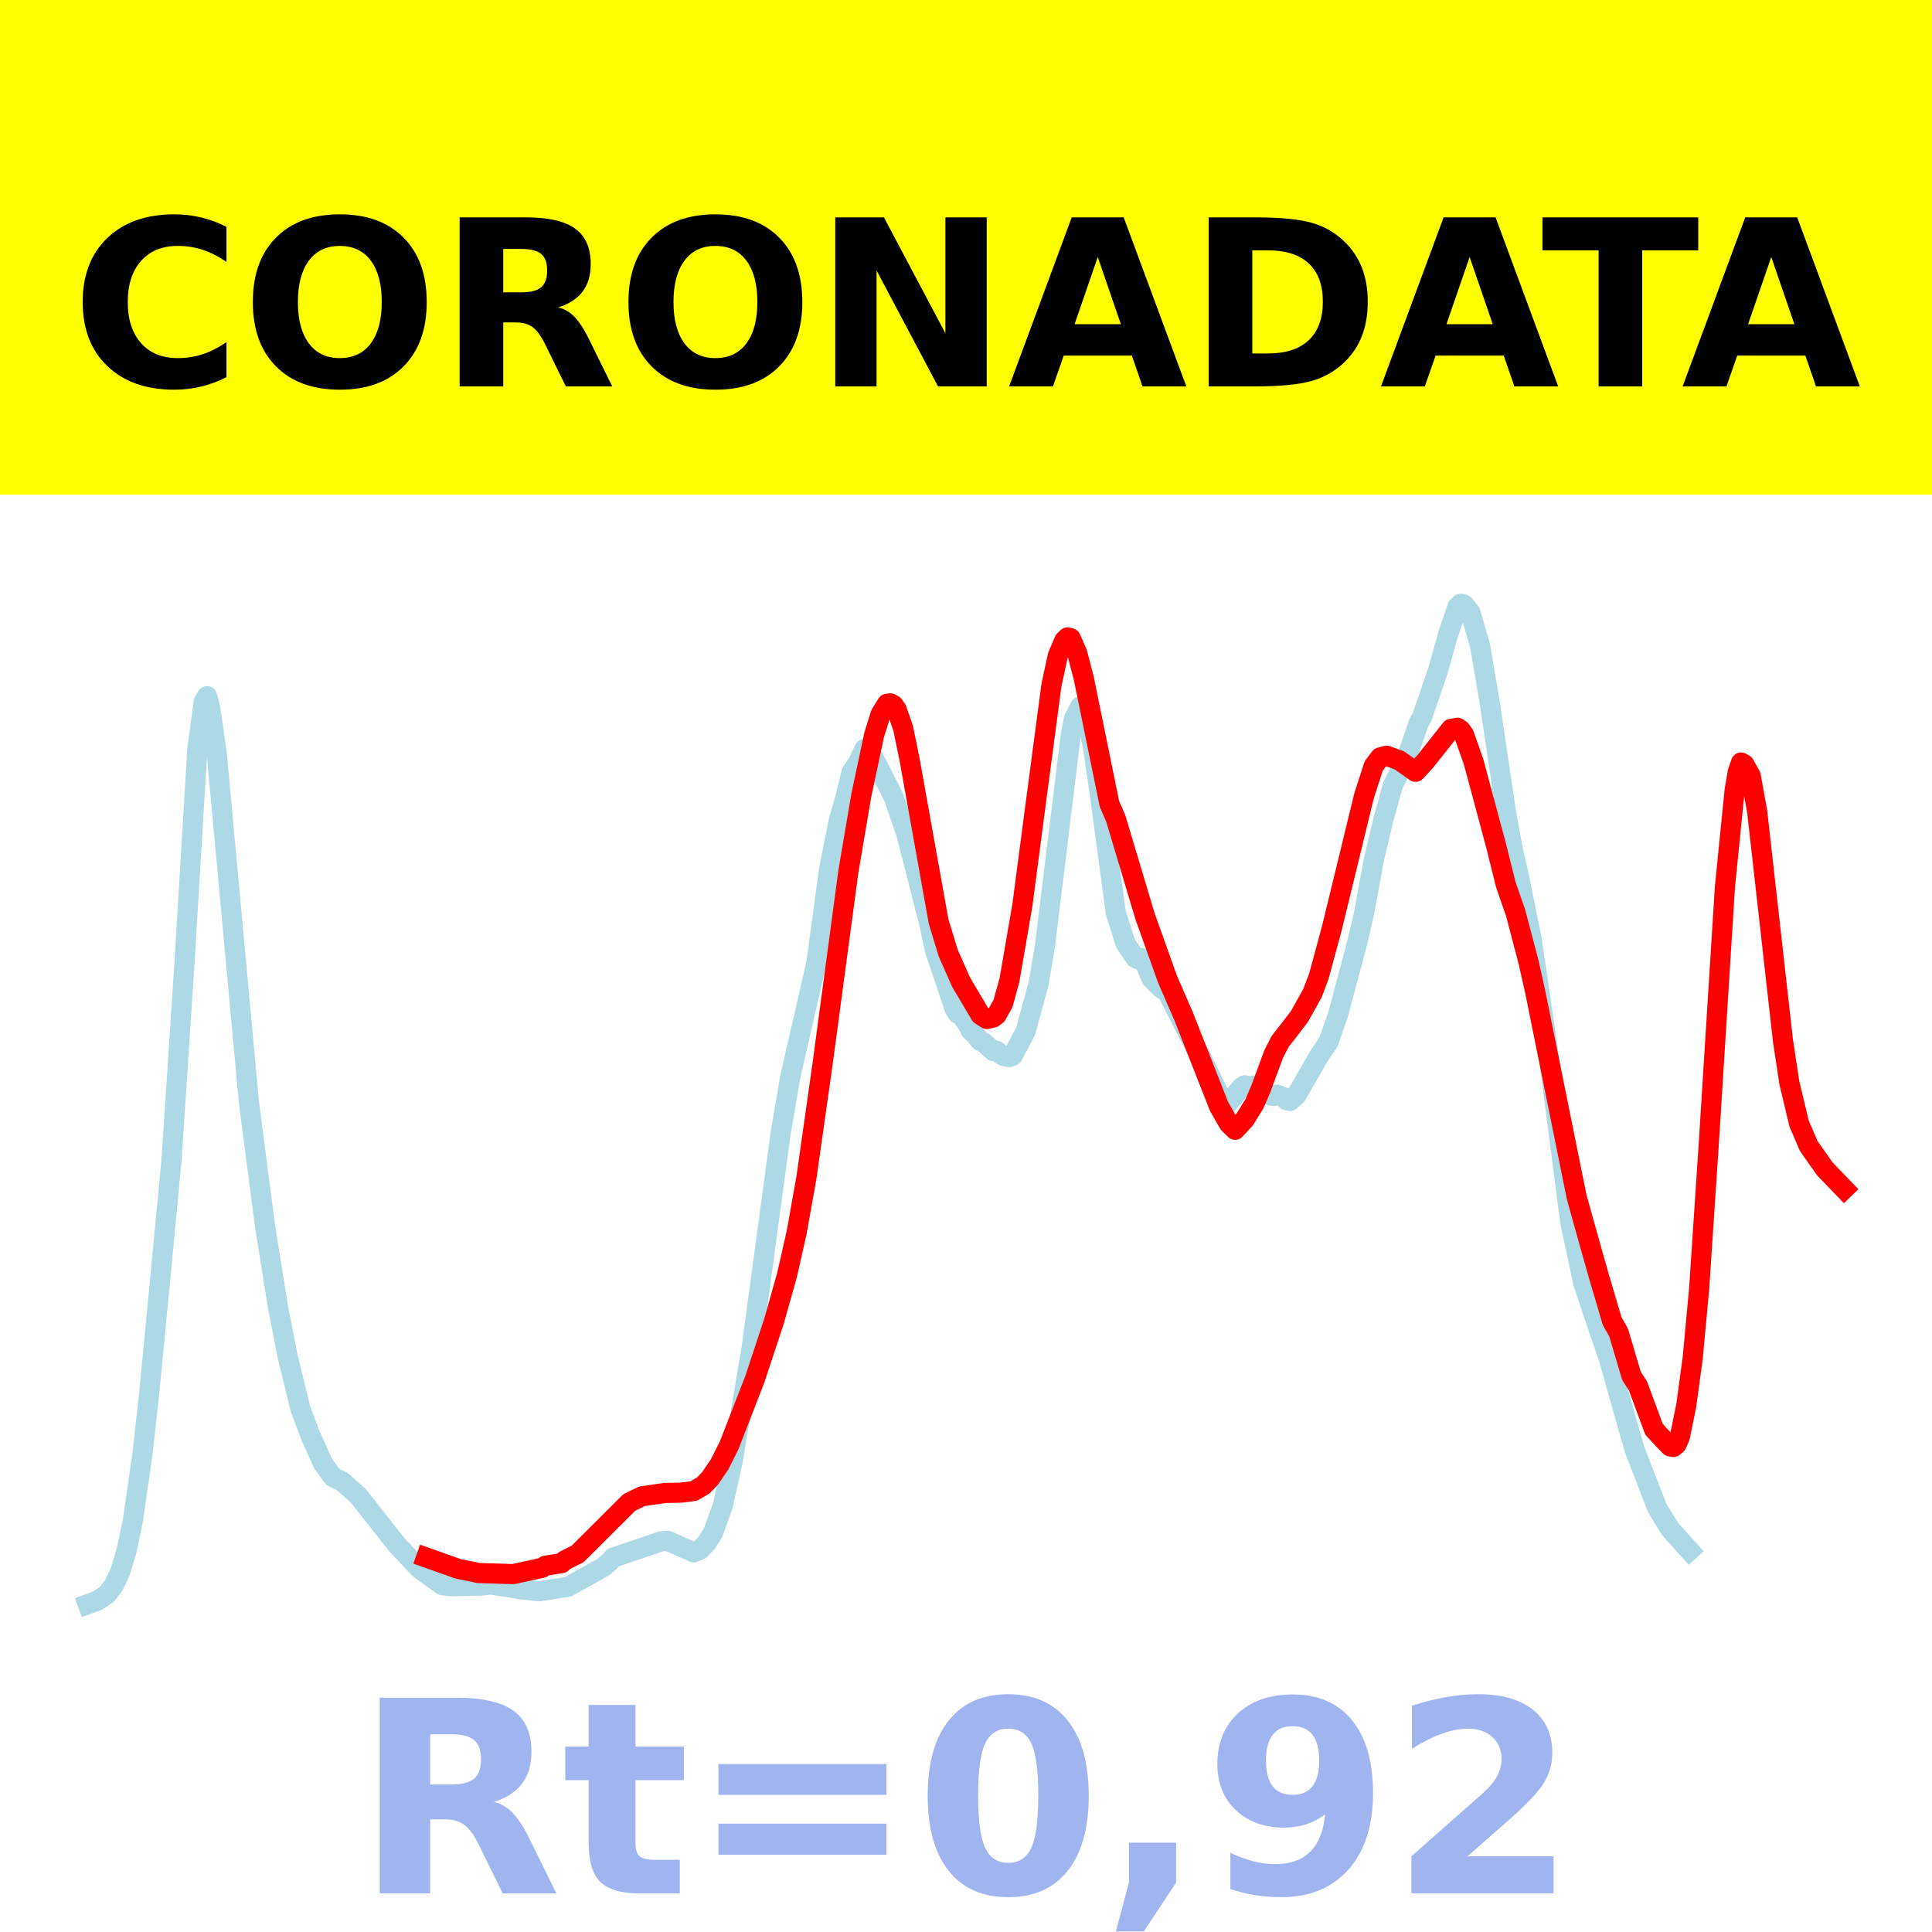
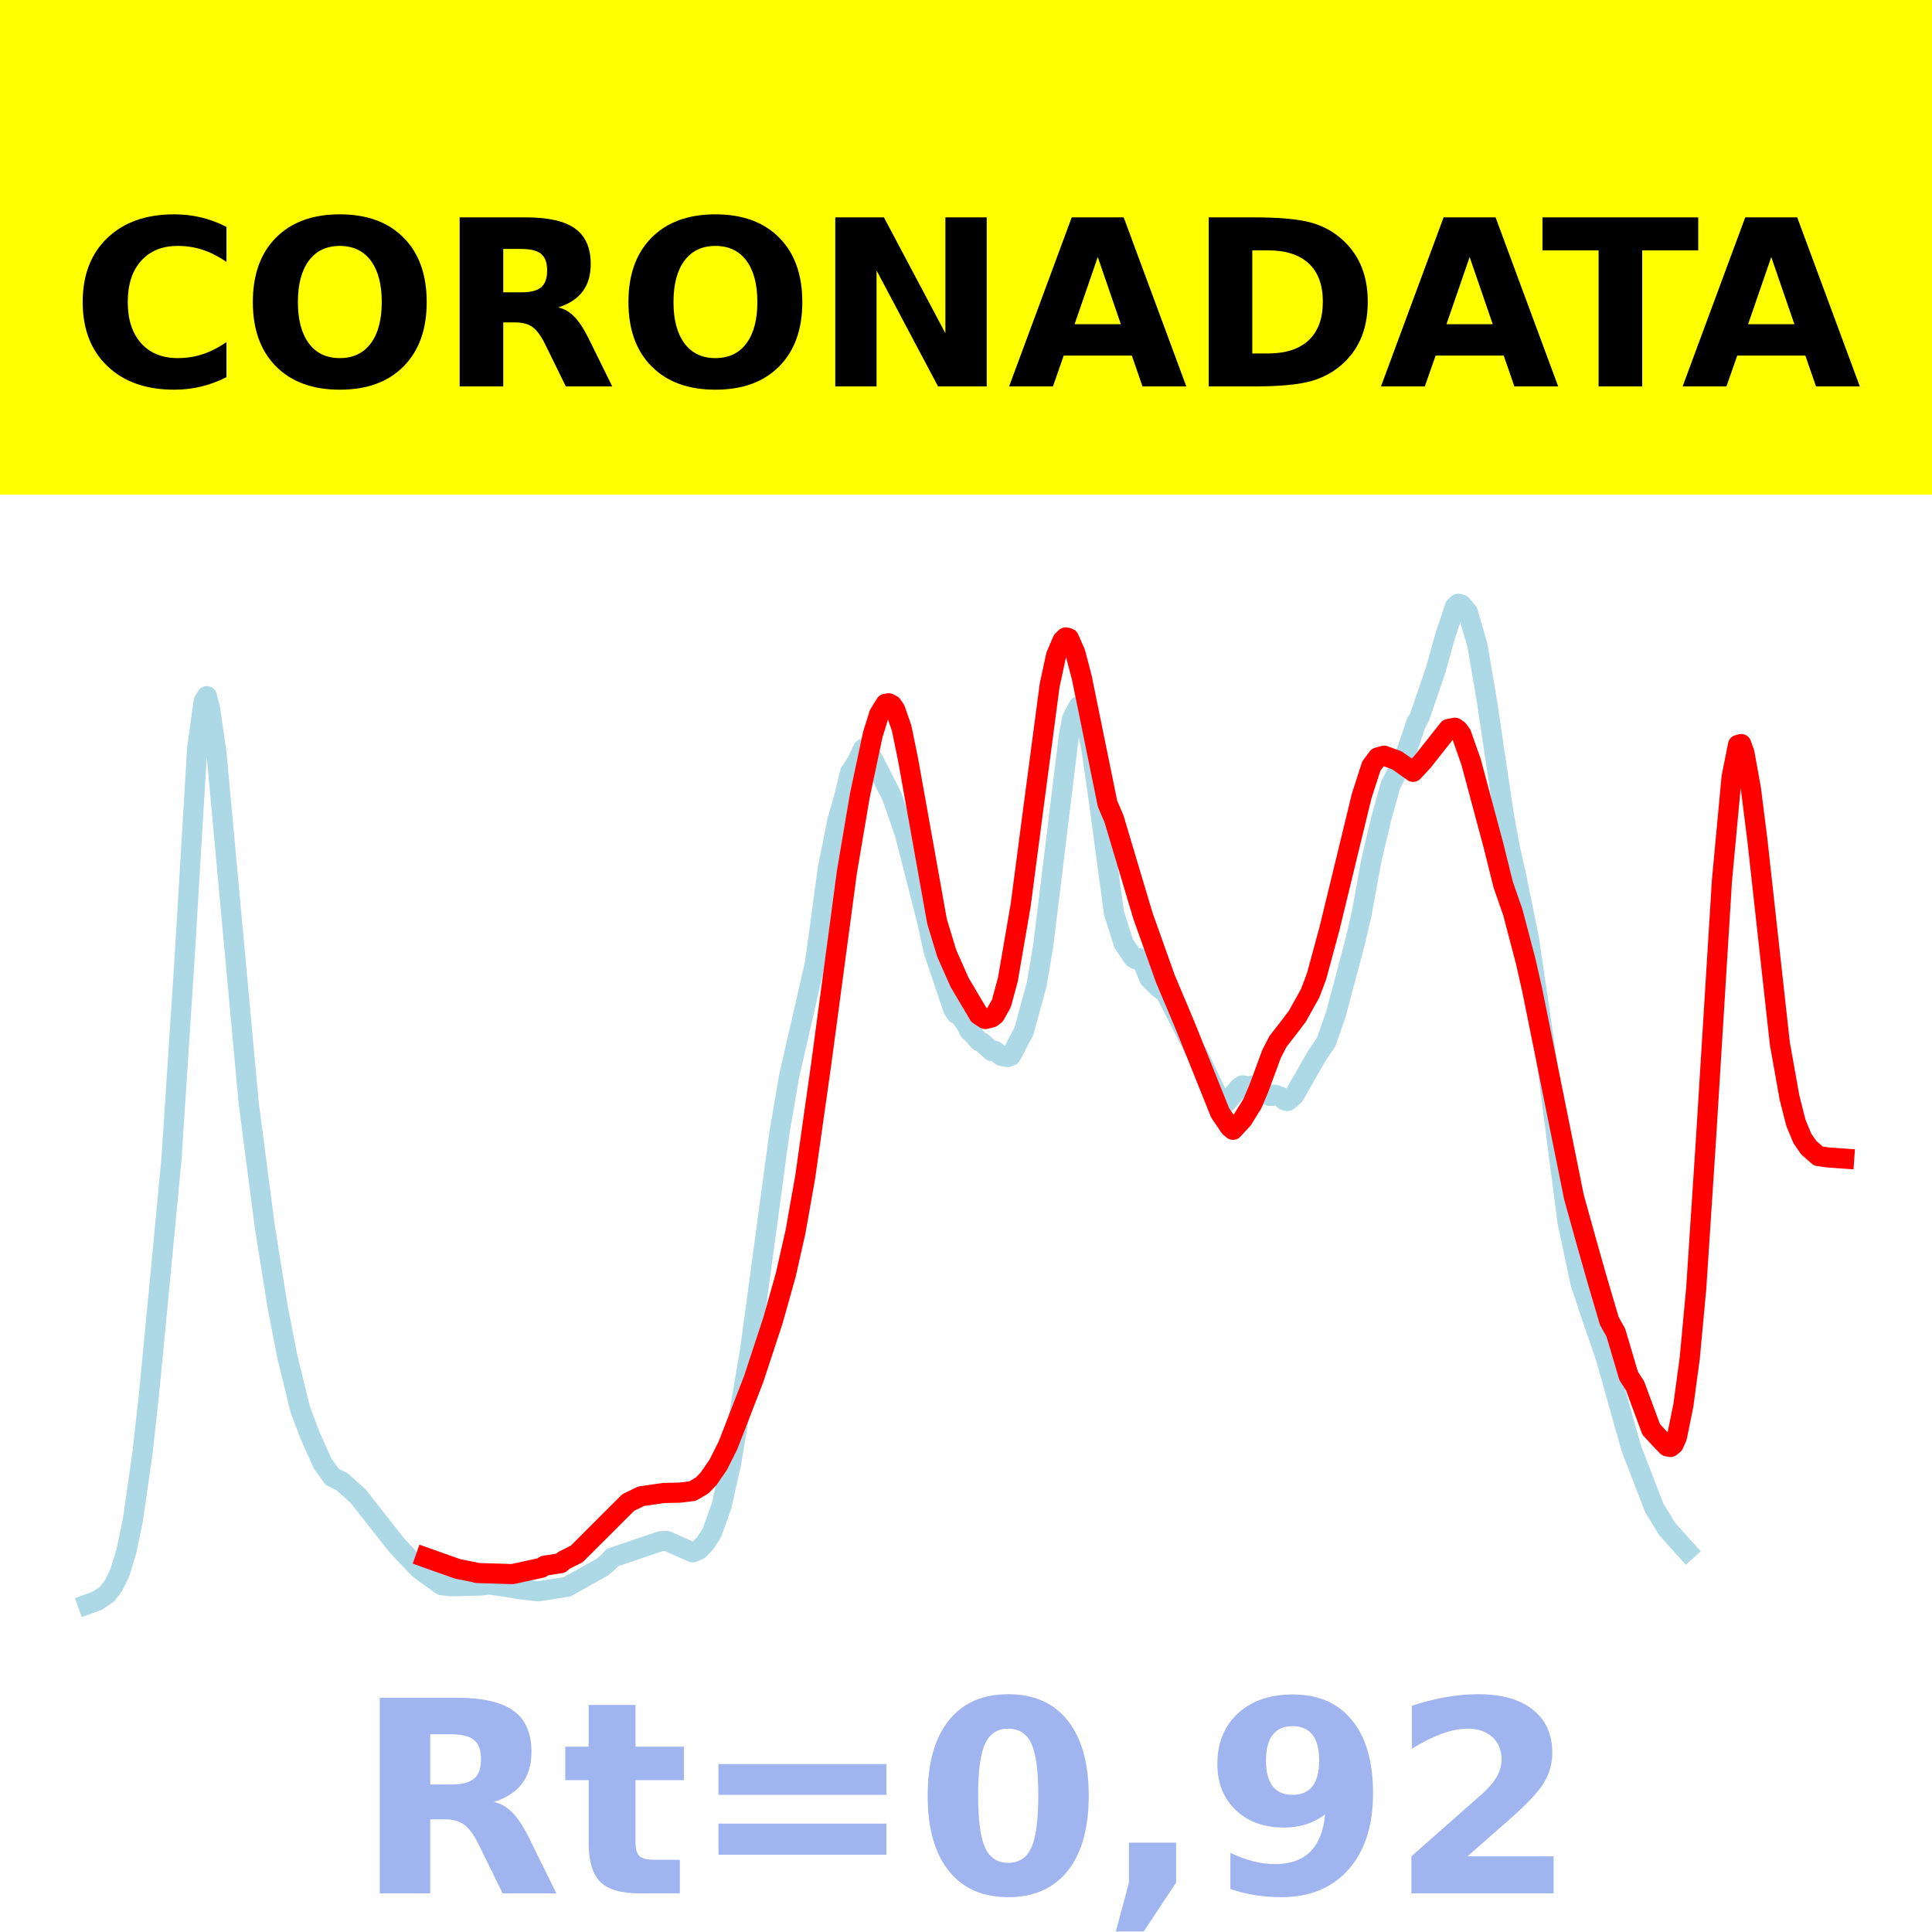
<svg xmlns="http://www.w3.org/2000/svg" xmlns:xlink="http://www.w3.org/1999/xlink" height="144pt" version="1.1" viewBox="0 0 144 144" width="144pt">
  <defs>
    <style type="text/css">*{stroke-linecap:butt;stroke-linejoin:round;}</style>
  </defs>
  <g id="figure_1">
    <g id="patch_1">
      <path d="M 0 144  L 144 144  L 144 0  L 0 0  z " style="fill:#ffffff;" />
    </g>
    <g id="axes_1">
      <g id="patch_2">
        <path d="M 0 144  L 144 144  L 144 0  L 0 0  z " style="fill:#ffffff;" />
      </g>
      <g id="line2d_1">
-         <path clip-path="url(#p6e0336976d)" d="M 6.545 119.565  L 7.266 119.304  L 7.987 118.81  L 8.467 118.177  L 8.947 117.191  L 9.428 115.6  L 9.908 113.303  L 10.629 108.3  L 11.109 103.954  L 11.83 96.491  L 12.791 86.401  L 13.751 71.75  L 14.712 55.78  L 15.193 52.276  L 15.433 51.885  L 15.673 52.803  L 16.153 56.142  L 18.555 82.173  L 19.756 91.395  L 20.717 97.397  L 21.438 101.093  L 22.399 105.023  L 23.119 106.944  L 24.08 109.089  L 24.801 110.081  L 25.521 110.434  L 26.722 111.506  L 29.605 115.168  L 31.286 116.941  L 32.967 118.15  L 33.688 118.23  L 35.85 118.178  L 36.57 118.099  L 38.012 118.318  L 38.732 118.444  L 40.173 118.608  L 42.335 118.271  L 44.977 116.794  L 45.458 116.378  L 45.698 116.099  L 49.301 114.876  L 49.781 114.852  L 51.703 115.703  L 52.183 115.502  L 52.664 115.005  L 53.144 114.243  L 53.865 112.248  L 54.585 109.041  L 56.027 100.429  L 58.188 84.442  L 58.909 80.226  L 60.831 71.855  L 61.311 68.378  L 61.791 64.799  L 62.512 61.19  L 62.992 59.516  L 63.473 57.554  L 63.953 56.835  L 64.434 55.819  L 64.674 55.922  L 65.154 56.548  L 66.595 59.385  L 67.556 62.152  L 69.238 68.747  L 69.718 70.94  L 70.198 72.348  L 71.159 75.205  L 71.4 75.569  L 71.64 75.672  L 72.12 76.336  L 72.36 76.831  L 72.6 77.034  L 73.081 77.596  L 73.321 77.698  L 74.042 78.342  L 74.282 78.323  L 74.762 78.698  L 75.243 78.791  L 75.483 78.687  L 76.444 76.864  L 77.405 73.334  L 77.885 70.497  L 79.807 54.797  L 80.047 53.561  L 80.527 52.642  L 80.767 52.838  L 81.008 53.383  L 81.488 55.841  L 81.968 59.153  L 83.169 68.057  L 83.89 70.315  L 84.611 71.385  L 84.851 71.514  L 85.091 71.413  L 85.331 71.771  L 85.812 72.927  L 86.532 73.643  L 87.013 73.973  L 89.174 78.221  L 89.415 78.541  L 91.096 82.06  L 91.336 82.203  L 91.576 82.166  L 92.537 81.038  L 92.777 80.892  L 93.258 80.998  L 93.498 80.904  L 93.978 81.097  L 94.699 81.654  L 94.939 81.685  L 95.179 81.595  L 95.66 81.77  L 95.9 82.007  L 96.14 82.062  L 96.621 81.654  L 98.302 78.72  L 99.023 77.652  L 99.743 75.582  L 101.184 70.168  L 101.665 68.099  L 102.385 64.137  L 103.106 61.097  L 103.827 58.502  L 104.787 56.645  L 105.268 55.273  L 105.748 53.863  L 105.988 53.459  L 107.189 49.945  L 107.91 47.364  L 108.631 45.213  L 108.871 45  L 109.111 45.054  L 109.591 45.627  L 110.312 48.11  L 111.033 52.359  L 112.234 60.434  L 112.714 63.113  L 113.194 65.247  L 114.155 69.981  L 115.356 78.124  L 117.038 91.083  L 117.998 95.593  L 118.719 97.781  L 119.92 101.278  L 121.361 106.407  L 121.842 108.066  L 123.523 112.411  L 124.484 113.969  L 125.925 115.57  L 125.925 115.57  " style="fill:none;stroke:#add8e6;stroke-linecap:square;stroke-width:1.5;" />
+         <path clip-path="url(#p6394bc7b7e)" d="M 6.545 119.565  L 7.265 119.304  L 7.984 118.81  L 8.464 118.177  L 8.943 117.191  L 9.423 115.6  L 9.902 113.303  L 10.621 108.3  L 11.101 103.954  L 11.82 96.491  L 12.779 86.401  L 13.738 71.75  L 14.697 55.78  L 15.177 52.276  L 15.417 51.885  L 15.656 52.803  L 16.136 56.142  L 18.533 82.173  L 19.732 91.395  L 20.691 97.397  L 21.411 101.093  L 22.37 105.023  L 23.089 106.944  L 24.048 109.089  L 24.767 110.081  L 25.487 110.434  L 26.685 111.506  L 29.562 115.168  L 31.241 116.941  L 32.919 118.15  L 33.638 118.23  L 35.796 118.178  L 36.515 118.099  L 37.954 118.318  L 38.673 118.444  L 40.112 118.608  L 42.27 118.271  L 44.907 116.794  L 45.387 116.378  L 45.626 116.099  L 49.223 114.876  L 49.702 114.852  L 51.62 115.703  L 52.1 115.502  L 52.579 115.005  L 53.059 114.243  L 53.778 112.248  L 54.498 109.041  L 55.936 100.429  L 58.094 84.442  L 58.813 80.226  L 60.731 71.855  L 61.211 68.378  L 61.69 64.799  L 62.41 61.19  L 62.889 59.516  L 63.369 57.554  L 63.848 56.835  L 64.328 55.819  L 64.567 55.922  L 65.047 56.548  L 66.486 59.385  L 67.445 62.152  L 69.123 68.747  L 69.602 70.94  L 70.082 72.348  L 71.041 75.205  L 71.281 75.569  L 71.52 75.672  L 72 76.336  L 72.24 76.831  L 72.48 77.034  L 72.959 77.596  L 73.199 77.698  L 73.918 78.342  L 74.158 78.323  L 74.637 78.698  L 75.117 78.791  L 75.357 78.687  L 76.316 76.864  L 77.275 73.334  L 77.754 70.497  L 79.672 54.797  L 79.912 53.561  L 80.392 52.642  L 80.631 52.838  L 80.871 53.383  L 81.351 55.841  L 81.83 59.153  L 83.029 68.057  L 83.748 70.315  L 84.468 71.385  L 84.707 71.514  L 84.947 71.413  L 85.187 71.771  L 85.666 72.927  L 86.386 73.643  L 86.865 73.973  L 89.023 78.221  L 89.263 78.541  L 90.941 82.06  L 91.181 82.203  L 91.421 82.166  L 92.38 81.038  L 92.619 80.892  L 93.099 80.998  L 93.339 80.904  L 93.818 81.097  L 94.537 81.654  L 94.777 81.685  L 95.017 81.595  L 95.497 81.77  L 95.736 82.007  L 95.976 82.062  L 96.456 81.654  L 98.134 78.72  L 98.853 77.652  L 99.572 75.582  L 101.011 70.168  L 101.491 68.099  L 102.21 64.137  L 102.929 61.097  L 103.648 58.502  L 104.607 56.645  L 105.087 55.273  L 105.566 53.863  L 105.806 53.459  L 107.005 49.945  L 107.724 47.364  L 108.444 45.213  L 108.683 45  L 108.923 45.054  L 109.403 45.627  L 110.122 48.11  L 110.841 52.359  L 112.04 60.434  L 112.519 63.113  L 112.999 65.247  L 113.958 69.981  L 115.157 78.124  L 116.835 91.083  L 117.794 95.593  L 118.513 97.781  L 119.712 101.278  L 121.151 106.407  L 121.63 108.066  L 123.309 112.411  L 124.268 113.969  L 125.706 115.57  L 125.706 115.57  " style="fill:none;stroke:#add8e6;stroke-linecap:square;stroke-width:1.5;" />
      </g>
      <g id="line2d_2">
-         <path clip-path="url(#p6e0336976d)" d="M 31.766 116.088  L 34.168 116.94  L 35.369 117.176  L 35.61 117.242  L 38.252 117.325  L 40.414 116.854  L 40.654 116.697  L 41.855 116.509  L 42.095 116.301  L 43.056 115.819  L 46.899 111.988  L 47.86 111.522  L 49.541 111.278  L 50.742 111.254  L 51.703 111.136  L 52.424 110.712  L 52.904 110.214  L 53.625 109.166  L 54.345 107.73  L 56.267 102.785  L 57.708 98.414  L 58.669 94.996  L 59.389 91.806  L 60.11 87.748  L 61.311 79.289  L 63.233 64.961  L 64.193 59.297  L 65.154 54.772  L 65.635 53.232  L 66.115 52.457  L 66.355 52.42  L 66.595 52.547  L 66.836 52.891  L 67.316 54.282  L 67.796 56.623  L 69.958 68.681  L 70.679 71.046  L 71.64 73.216  L 73.081 75.646  L 73.561 75.952  L 74.042 75.834  L 74.282 75.648  L 74.762 74.791  L 75.243 73.028  L 76.204 67.456  L 77.164 60.142  L 78.365 51.084  L 78.846 48.855  L 79.326 47.742  L 79.566 47.509  L 79.807 47.574  L 80.287 48.669  L 80.767 50.502  L 82.689 59.909  L 83.169 61.022  L 85.331 68.254  L 87.013 72.966  L 88.214 75.734  L 90.856 82.459  L 91.576 83.727  L 92.057 84.208  L 92.777 83.432  L 93.498 82.268  L 93.978 81.147  L 94.939 78.547  L 95.42 77.617  L 96.14 76.698  L 96.861 75.748  L 97.822 74.029  L 98.302 72.752  L 99.263 69.205  L 101.665 59.327  L 102.385 57.098  L 102.866 56.457  L 103.346 56.325  L 104.307 56.678  L 105.508 57.527  L 106.229 56.753  L 108.15 54.331  L 108.631 54.241  L 108.871 54.407  L 109.111 54.735  L 109.832 56.779  L 111.513 63.043  L 112.234 65.94  L 112.954 68.002  L 113.915 71.655  L 114.395 73.778  L 117.518 89.231  L 118.479 92.676  L 119.199 95.214  L 120.16 98.469  L 120.641 99.316  L 121.601 102.551  L 122.082 103.294  L 123.283 106.534  L 124.003 107.316  L 124.484 107.806  L 124.724 107.849  L 124.964 107.656  L 125.204 107.113  L 125.685 104.754  L 126.165 101.207  L 126.646 96.032  L 127.366 85.198  L 128.567 66.093  L 129.288 58.914  L 129.528 57.508  L 129.768 56.834  L 130.008 56.965  L 130.489 57.83  L 130.969 60.483  L 131.69 66.887  L 132.891 77.568  L 133.371 80.717  L 134.092 83.737  L 134.812 85.418  L 136.013 87.122  L 137.455 88.62  L 137.455 88.62  " style="fill:none;stroke:#ff0000;stroke-linecap:square;stroke-width:1.5;" />
+         <path clip-path="url(#p6394bc7b7e)" d="M 31.72 116.088  L 34.118 116.94  L 35.317 117.176  L 35.556 117.242  L 38.194 117.325  L 40.352 116.854  L 40.591 116.697  L 41.79 116.509  L 42.03 116.301  L 42.989 115.819  L 46.825 111.988  L 47.784 111.522  L 49.463 111.278  L 50.661 111.254  L 51.62 111.136  L 52.34 110.712  L 52.819 110.214  L 53.538 109.166  L 54.258 107.73  L 56.176 102.785  L 57.614 98.414  L 58.573 94.996  L 59.293 91.806  L 60.012 87.748  L 61.211 79.289  L 63.129 64.961  L 64.088 59.297  L 65.047 54.772  L 65.526 53.232  L 66.006 52.457  L 66.246 52.42  L 66.486 52.547  L 66.725 52.891  L 67.205 54.282  L 67.684 56.623  L 69.842 68.681  L 70.561 71.046  L 71.52 73.216  L 72.959 75.646  L 73.439 75.952  L 73.918 75.834  L 74.158 75.648  L 74.637 74.791  L 75.117 73.028  L 76.076 67.456  L 77.035 60.142  L 78.234 51.084  L 78.713 48.855  L 79.193 47.742  L 79.433 47.509  L 79.672 47.574  L 80.152 48.669  L 80.631 50.502  L 82.549 59.909  L 83.029 61.022  L 85.187 68.254  L 86.865 72.966  L 88.304 76.374  L 90.941 82.946  L 91.66 84.006  L 91.9 84.208  L 92.619 83.432  L 93.339 82.268  L 93.818 81.147  L 94.777 78.547  L 95.257 77.617  L 95.976 76.698  L 96.695 75.748  L 97.654 74.029  L 98.134 72.752  L 99.093 69.205  L 101.491 59.327  L 102.21 57.098  L 102.689 56.457  L 103.169 56.325  L 104.128 56.678  L 105.327 57.527  L 106.046 56.753  L 107.964 54.331  L 108.444 54.241  L 108.683 54.407  L 108.923 54.735  L 109.642 56.779  L 111.321 63.043  L 112.04 65.94  L 112.759 68.002  L 113.718 71.655  L 114.198 73.778  L 117.315 89.231  L 118.274 92.676  L 118.993 95.214  L 119.952 98.469  L 120.432 99.316  L 121.391 102.551  L 121.87 103.294  L 123.069 106.534  L 123.788 107.316  L 124.268 107.806  L 124.507 107.849  L 124.747 107.656  L 124.987 107.113  L 125.467 104.754  L 125.946 101.207  L 126.426 96.032  L 127.145 85.061  L 128.344 65.631  L 129.063 57.914  L 129.542 55.521  L 129.782 55.458  L 130.022 56.125  L 130.501 58.774  L 130.981 62.58  L 132.659 77.775  L 133.379 81.811  L 133.858 83.695  L 134.338 84.853  L 134.817 85.543  L 135.536 86.17  L 136.256 86.271  L 137.455 86.355  L 137.455 86.355  " style="fill:none;stroke:#ff0000;stroke-linecap:square;stroke-width:1.5;" />
      </g>
      <g id="patch_3">
        <path d="M 0 144  L 0 0  " style="fill:none;stroke:#ffffff;stroke-linecap:square;stroke-linejoin:miter;stroke-width:0.8;" />
      </g>
      <g id="patch_4">
        <path d="M 144 144  L 144 0  " style="fill:none;stroke:#ffffff;stroke-linecap:square;stroke-linejoin:miter;stroke-width:0.8;" />
      </g>
      <g id="patch_5">
        <path d="M 0 144  L 144 144  " style="fill:none;stroke:#ffffff;stroke-linecap:square;stroke-linejoin:miter;stroke-width:0.8;" />
      </g>
      <g id="patch_6">
        <path d="M 0 0  L 144 0  " style="fill:none;stroke:#ffffff;stroke-linecap:square;stroke-linejoin:miter;stroke-width:0.8;" />
      </g>
    </g>
    <g id="text_1">
      <g id="patch_7">
        <path d="M -64.848 36.368  L 208.848 36.368  L 208.848 -7.654  L -64.848 -7.654  z " style="fill:#ffff00;stroke:#ffff00;stroke-linejoin:miter;" />
      </g>
      <g transform="translate(72 9.45018)scale(0.1728 -0.1728)" />
      <g transform="translate(-60.87375 28.8)scale(0.1728 -0.1728)">
        <defs>
          <path id="DejaVuSans-Bold-32" />
          <path d="M 67 4  Q 61.812 1.312 56.203 -0.047  Q 50.594 -1.422 44.484 -1.422  Q 26.266 -1.422 15.625 8.766  Q 4.984 18.953 4.984 36.375  Q 4.984 53.859 15.625 64.031  Q 26.266 74.219 44.484 74.219  Q 50.594 74.219 56.203 72.844  Q 61.812 71.484 67 68.797  L 67 53.719  Q 61.766 57.281 56.688 58.938  Q 51.609 60.594 46 60.594  Q 35.938 60.594 30.172 54.141  Q 24.422 47.703 24.422 36.375  Q 24.422 25.094 30.172 18.641  Q 35.938 12.203 46 12.203  Q 51.609 12.203 56.688 13.859  Q 61.766 15.531 67 19.094  z " id="DejaVuSans-Bold-67" />
          <path d="M 42.484 60.594  Q 33.891 60.594 29.156 54.25  Q 24.422 47.906 24.422 36.375  Q 24.422 24.906 29.156 18.547  Q 33.891 12.203 42.484 12.203  Q 51.125 12.203 55.859 18.547  Q 60.594 24.906 60.594 36.375  Q 60.594 47.906 55.859 54.25  Q 51.125 60.594 42.484 60.594  z M 42.484 74.219  Q 60.062 74.219 70.016 64.156  Q 79.984 54.109 79.984 36.375  Q 79.984 18.703 70.016 8.641  Q 60.062 -1.422 42.484 -1.422  Q 24.953 -1.422 14.969 8.641  Q 4.984 18.703 4.984 36.375  Q 4.984 54.109 14.969 64.156  Q 24.953 74.219 42.484 74.219  z " id="DejaVuSans-Bold-79" />
          <path d="M 35.891 40.578  Q 41.797 40.578 44.359 42.766  Q 46.922 44.969 46.922 50  Q 46.922 54.984 44.359 57.125  Q 41.797 59.281 35.891 59.281  L 27.984 59.281  L 27.984 40.578  z M 27.984 27.594  L 27.984 0  L 9.188 0  L 9.188 72.906  L 37.891 72.906  Q 52.297 72.906 59 68.062  Q 65.719 63.234 65.719 52.781  Q 65.719 45.562 62.219 40.922  Q 58.734 36.281 51.703 34.078  Q 55.562 33.203 58.609 30.094  Q 61.672 27 64.797 20.703  L 75 0  L 54.984 0  L 46.094 18.109  Q 43.406 23.578 40.641 25.578  Q 37.891 27.594 33.297 27.594  z " id="DejaVuSans-Bold-82" />
          <path d="M 9.188 72.906  L 30.172 72.906  L 56.688 22.906  L 56.688 72.906  L 74.516 72.906  L 74.516 0  L 53.516 0  L 27 50  L 27 0  L 9.188 0  z " id="DejaVuSans-Bold-78" />
          <path d="M 53.422 13.281  L 24.031 13.281  L 19.391 0  L 0.484 0  L 27.484 72.906  L 49.906 72.906  L 76.906 0  L 58.016 0  z M 28.719 26.812  L 48.688 26.812  L 38.719 55.812  z " id="DejaVuSans-Bold-65" />
          <path d="M 27.984 58.688  L 27.984 14.203  L 34.719 14.203  Q 46.234 14.203 52.312 19.922  Q 58.406 25.641 58.406 36.531  Q 58.406 47.359 52.344 53.016  Q 46.297 58.688 34.719 58.688  z M 9.188 72.906  L 29 72.906  Q 45.609 72.906 53.734 70.531  Q 61.859 68.172 67.672 62.5  Q 72.797 57.562 75.281 51.109  Q 77.781 44.672 77.781 36.531  Q 77.781 28.266 75.281 21.797  Q 72.797 15.328 67.672 10.406  Q 61.812 4.734 53.609 2.359  Q 45.406 0 29 0  L 9.188 0  z " id="DejaVuSans-Bold-68" />
          <path d="M 0.484 72.906  L 67.672 72.906  L 67.672 58.688  L 43.5 58.688  L 43.5 0  L 24.703 0  L 24.703 58.688  L 0.484 58.688  z " id="DejaVuSans-Bold-84" />
        </defs>
        <use xlink:href="#DejaVuSans-Bold-32" />
        <use x="34.814" xlink:href="#DejaVuSans-Bold-32" />
        <use x="69.629" xlink:href="#DejaVuSans-Bold-32" />
        <use x="104.443" xlink:href="#DejaVuSans-Bold-32" />
        <use x="139.258" xlink:href="#DejaVuSans-Bold-32" />
        <use x="174.072" xlink:href="#DejaVuSans-Bold-32" />
        <use x="208.887" xlink:href="#DejaVuSans-Bold-32" />
        <use x="243.701" xlink:href="#DejaVuSans-Bold-32" />
        <use x="278.516" xlink:href="#DejaVuSans-Bold-32" />
        <use x="313.33" xlink:href="#DejaVuSans-Bold-32" />
        <use x="348.145" xlink:href="#DejaVuSans-Bold-32" />
        <use x="382.959" xlink:href="#DejaVuSans-Bold-67" />
        <use x="456.348" xlink:href="#DejaVuSans-Bold-79" />
        <use x="541.357" xlink:href="#DejaVuSans-Bold-82" />
        <use x="618.359" xlink:href="#DejaVuSans-Bold-79" />
        <use x="703.369" xlink:href="#DejaVuSans-Bold-78" />
        <use x="787.061" xlink:href="#DejaVuSans-Bold-65" />
        <use x="864.453" xlink:href="#DejaVuSans-Bold-68" />
        <use x="947.461" xlink:href="#DejaVuSans-Bold-65" />
        <use x="1017.104" xlink:href="#DejaVuSans-Bold-84" />
        <use x="1077.566" xlink:href="#DejaVuSans-Bold-65" />
        <use x="1154.959" xlink:href="#DejaVuSans-Bold-32" />
        <use x="1189.773" xlink:href="#DejaVuSans-Bold-32" />
        <use x="1224.588" xlink:href="#DejaVuSans-Bold-32" />
        <use x="1259.402" xlink:href="#DejaVuSans-Bold-32" />
        <use x="1294.217" xlink:href="#DejaVuSans-Bold-32" />
        <use x="1329.031" xlink:href="#DejaVuSans-Bold-32" />
        <use x="1363.846" xlink:href="#DejaVuSans-Bold-32" />
        <use x="1398.66" xlink:href="#DejaVuSans-Bold-32" />
        <use x="1433.475" xlink:href="#DejaVuSans-Bold-32" />
        <use x="1468.289" xlink:href="#DejaVuSans-Bold-32" />
        <use x="1503.104" xlink:href="#DejaVuSans-Bold-32" />
      </g>
    </g>
    <g id="text_2">
      <g style="fill:#4169e1;opacity:0.5;" transform="translate(26.46875 141.12)scale(0.2 -0.2)">
        <defs>
          <path d="M 27.484 70.219  L 27.484 54.688  L 45.516 54.688  L 45.516 42.188  L 27.484 42.188  L 27.484 19  Q 27.484 15.188 29 13.844  Q 30.516 12.5 35.016 12.5  L 44 12.5  L 44 0  L 29 0  Q 18.656 0 14.328 4.312  Q 10.016 8.641 10.016 19  L 10.016 42.188  L 1.312 42.188  L 1.312 54.688  L 10.016 54.688  L 10.016 70.219  z " id="DejaVuSans-Bold-116" />
          <path d="M 10.594 48.188  L 73.188 48.188  L 73.188 36.719  L 10.594 36.719  z M 10.594 25.984  L 73.188 25.984  L 73.188 14.406  L 10.594 14.406  z " id="DejaVuSans-Bold-61" />
          <path d="M 46 36.531  Q 46 50.203 43.438 55.781  Q 40.875 61.375 34.812 61.375  Q 28.766 61.375 26.172 55.781  Q 23.578 50.203 23.578 36.531  Q 23.578 22.703 26.172 17.031  Q 28.766 11.375 34.812 11.375  Q 40.828 11.375 43.406 17.031  Q 46 22.703 46 36.531  z M 64.797 36.375  Q 64.797 18.266 56.984 8.422  Q 49.172 -1.422 34.812 -1.422  Q 20.406 -1.422 12.594 8.422  Q 4.781 18.266 4.781 36.375  Q 4.781 54.547 12.594 64.375  Q 20.406 74.219 34.812 74.219  Q 49.172 74.219 56.984 64.375  Q 64.797 54.547 64.797 36.375  z " id="DejaVuSans-Bold-48" />
          <path d="M 10.203 18.891  L 27.781 18.891  L 27.781 4  L 15.719 -14.203  L 5.328 -14.203  L 10.203 4  z " id="DejaVuSans-Bold-44" />
          <path d="M 10.016 1.609  L 10.016 15.094  Q 14.5 12.984 18.594 11.938  Q 22.703 10.891 26.703 10.891  Q 35.109 10.891 39.797 15.547  Q 44.484 20.219 45.312 29.391  Q 42 26.953 38.234 25.734  Q 34.469 24.516 30.078 24.516  Q 18.891 24.516 12.031 31.031  Q 5.172 37.547 5.172 48.188  Q 5.172 59.969 12.812 67.047  Q 20.453 74.125 33.297 74.125  Q 47.562 74.125 55.375 64.5  Q 63.188 54.891 63.188 37.312  Q 63.188 19.234 54.047 8.906  Q 44.922 -1.422 29 -1.422  Q 23.875 -1.422 19.188 -0.656  Q 14.5 0.094 10.016 1.609  z M 33.203 36.719  Q 38.141 36.719 40.625 39.906  Q 43.109 43.109 43.109 49.516  Q 43.109 55.859 40.625 59.078  Q 38.141 62.312 33.203 62.312  Q 28.266 62.312 25.781 59.078  Q 23.297 55.859 23.297 49.516  Q 23.297 43.109 25.781 39.906  Q 28.266 36.719 33.203 36.719  z " id="DejaVuSans-Bold-57" />
          <path d="M 28.812 13.812  L 60.891 13.812  L 60.891 0  L 7.906 0  L 7.906 13.812  L 34.516 37.312  Q 38.094 40.531 39.797 43.609  Q 41.5 46.688 41.5 50  Q 41.5 55.125 38.062 58.25  Q 34.625 61.375 28.906 61.375  Q 24.516 61.375 19.281 59.5  Q 14.062 57.625 8.109 53.906  L 8.109 69.922  Q 14.453 72.016 20.656 73.109  Q 26.859 74.219 32.812 74.219  Q 45.906 74.219 53.156 68.453  Q 60.406 62.703 60.406 52.391  Q 60.406 46.438 57.328 41.281  Q 54.25 36.141 44.391 27.484  z " id="DejaVuSans-Bold-50" />
        </defs>
        <use xlink:href="#DejaVuSans-Bold-82" />
        <use x="77.002" xlink:href="#DejaVuSans-Bold-116" />
        <use x="124.805" xlink:href="#DejaVuSans-Bold-61" />
        <use x="208.594" xlink:href="#DejaVuSans-Bold-48" />
        <use x="278.174" xlink:href="#DejaVuSans-Bold-44" />
        <use x="316.162" xlink:href="#DejaVuSans-Bold-57" />
        <use x="385.742" xlink:href="#DejaVuSans-Bold-50" />
      </g>
    </g>
  </g>
  <defs>
-     <clipPath id="p6e0336976d">
+     <clipPath id="p6394bc7b7e">
      <rect height="144" width="144" x="0" y="0" />
    </clipPath>
  </defs>
</svg>
